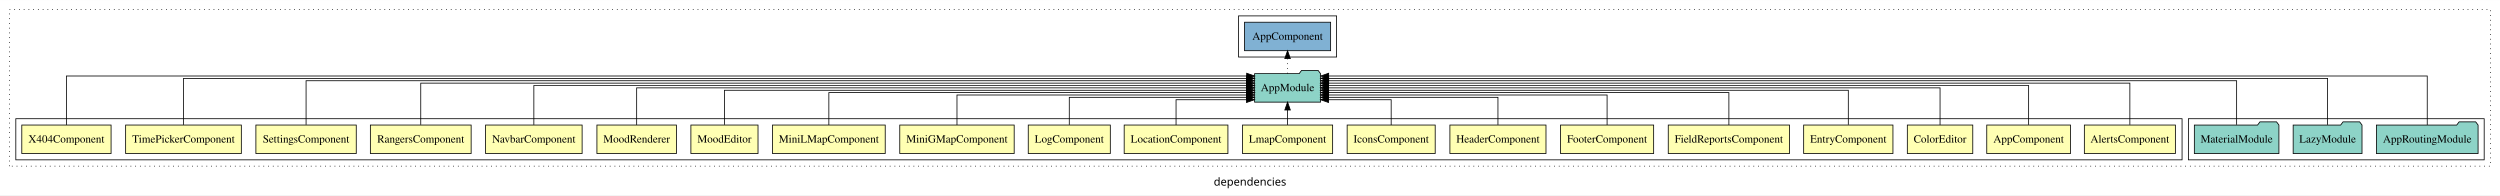
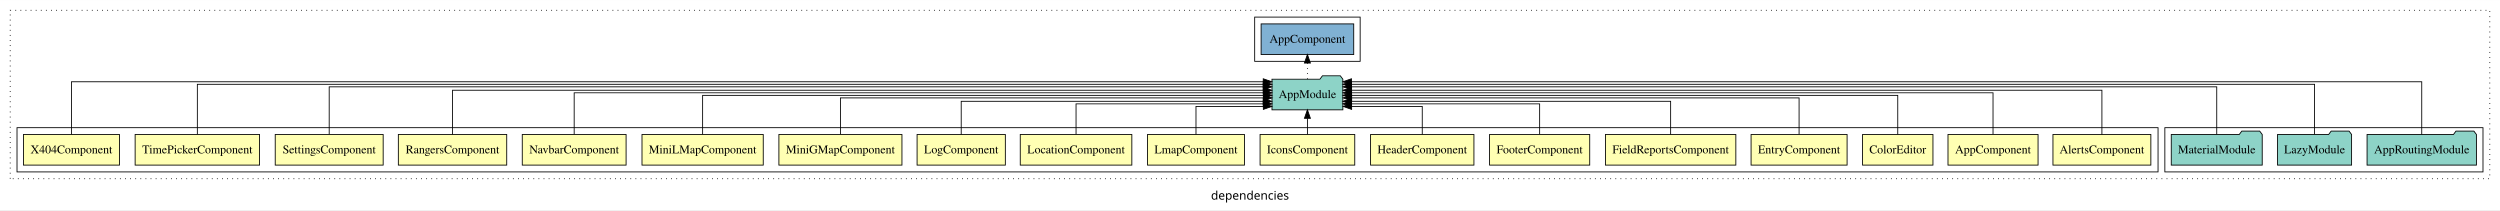
- <svg xmlns="http://www.w3.org/2000/svg" width="3161pt" height="247pt" viewBox="0.00 0.00 3161.00 246.80">
+ <svg xmlns="http://www.w3.org/2000/svg" width="2939pt" height="247pt" viewBox="0.00 0.00 2939.00 246.80">
  <g id="graph0" class="graph" transform="scale(1 1) rotate(0) translate(4 242.8)">
-     <polygon fill="white" stroke="transparent" points="-4,4 -4,-242.8 3157,-242.8 3157,4 -4,4" />
-     <text text-anchor="middle" x="1576.5" y="-8.2" font-family="sans-serif" font-size="14.00">dependencies</text>
+     <polygon fill="white" stroke="transparent" points="-4,4 -4,-242.8 2935,-242.8 2935,4 -4,4" />
+     <text text-anchor="middle" x="1465.5" y="-8.2" font-family="sans-serif" font-size="14.00">dependencies</text>
    <g id="clust1" class="cluster">
-       <polygon fill="none" stroke="black" stroke-dasharray="1,5" points="8,-32.8 8,-230.8 3145,-230.8 3145,-32.8 8,-32.8" />
+       <polygon fill="none" stroke="black" stroke-dasharray="1,5" points="8,-32.8 8,-230.8 2923,-230.8 2923,-32.8 8,-32.8" />
+     </g>
+     <g id="clust21" class="cluster">
+       <polygon fill="none" stroke="black" points="2541,-40.8 2541,-92.8 2915,-92.8 2915,-40.8 2541,-40.8" />
    </g>
    <g id="clust23" class="cluster">
-       <polygon fill="none" stroke="black" points="2763,-40.8 2763,-92.8 3137,-92.8 3137,-40.8 2763,-40.8" />
-     </g>
-     <g id="clust25" class="cluster">
-       <polygon fill="none" stroke="black" points="1562,-170.8 1562,-222.8 1686,-222.8 1686,-170.8 1562,-170.8" />
+       <polygon fill="none" stroke="black" points="1471,-170.8 1471,-222.8 1595,-222.8 1595,-170.8 1471,-170.8" />
    </g>
    <g id="clust2" class="cluster">
-       <polygon fill="none" stroke="black" points="16,-40.8 16,-92.8 2755,-92.8 2755,-40.8 16,-40.8" />
+       <polygon fill="none" stroke="black" points="16,-40.8 16,-92.8 2533,-92.8 2533,-40.8 16,-40.8" />
    </g>
    <g id="node1" class="node">
-       <polygon fill="#ffffb3" stroke="black" points="2746.55,-84.8 2631.45,-84.8 2631.45,-48.8 2746.55,-48.8 2746.55,-84.8" />
-       <text text-anchor="middle" x="2689" y="-62.6" font-family="Times,serif" font-size="14.00">AlertsComponent</text>
+       <polygon fill="#ffffb3" stroke="black" points="2524.55,-84.8 2409.45,-84.8 2409.45,-48.8 2524.55,-48.8 2524.55,-84.8" />
+       <text text-anchor="middle" x="2467" y="-62.6" font-family="Times,serif" font-size="14.00">AlertsComponent</text>
    </g>
-     <g id="node21" class="node">
-       <polygon fill="#8dd3c7" stroke="black" points="1665.66,-149.8 1662.66,-153.8 1641.66,-153.8 1638.66,-149.8 1582.34,-149.8 1582.34,-113.8 1665.66,-113.8 1665.66,-149.8" />
-       <text text-anchor="middle" x="1624" y="-127.6" font-family="Times,serif" font-size="14.00">AppModule</text>
+     <g id="node19" class="node">
+       <polygon fill="#8dd3c7" stroke="black" points="1574.66,-149.8 1571.66,-153.8 1550.66,-153.8 1547.66,-149.8 1491.34,-149.8 1491.34,-113.8 1574.66,-113.8 1574.66,-149.8" />
+       <text text-anchor="middle" x="1533" y="-127.6" font-family="Times,serif" font-size="14.00">AppModule</text>
    </g>
    <g id="edge1" class="edge">
-       <path fill="none" stroke="black" d="M2689,-85.08C2689,-106.12 2689,-137.8 2689,-137.8 2689,-137.8 1675.75,-137.8 1675.75,-137.8" />
-       <polygon fill="black" stroke="black" points="1675.75,-134.3 1665.75,-137.8 1675.75,-141.3 1675.75,-134.3" />
+       <path fill="none" stroke="black" d="M2467,-84.83C2467,-105.57 2467,-136.8 2467,-136.8 2467,-136.8 1584.95,-136.8 1584.95,-136.8" />
+       <polygon fill="black" stroke="black" points="1584.95,-133.3 1574.95,-136.8 1584.95,-140.3 1584.95,-133.3" />
    </g>
    <g id="node2" class="node">
-       <polygon fill="#ffffb3" stroke="black" points="2613.94,-84.8 2508.06,-84.8 2508.06,-48.8 2613.94,-48.8 2613.94,-84.8" />
-       <text text-anchor="middle" x="2561" y="-62.6" font-family="Times,serif" font-size="14.00">AppComponent</text>
+       <polygon fill="#ffffb3" stroke="black" points="2391.94,-84.8 2286.06,-84.8 2286.06,-48.8 2391.94,-48.8 2391.94,-84.8" />
+       <text text-anchor="middle" x="2339" y="-62.6" font-family="Times,serif" font-size="14.00">AppComponent</text>
    </g>
    <g id="edge2" class="edge">
-       <path fill="none" stroke="black" d="M2561,-85.02C2561,-105.17 2561,-134.8 2561,-134.8 2561,-134.8 1675.78,-134.8 1675.78,-134.8" />
-       <polygon fill="black" stroke="black" points="1675.78,-131.3 1665.78,-134.8 1675.78,-138.3 1675.78,-131.3" />
+       <path fill="none" stroke="black" d="M2339,-85.11C2339,-104.95 2339,-133.8 2339,-133.8 2339,-133.8 1584.92,-133.8 1584.92,-133.8" />
+       <polygon fill="black" stroke="black" points="1584.92,-130.3 1574.92,-133.8 1584.92,-137.3 1584.92,-130.3" />
    </g>
    <g id="node3" class="node">
-       <polygon fill="#ffffb3" stroke="black" points="2490.38,-84.8 2407.62,-84.8 2407.62,-48.8 2490.38,-48.8 2490.38,-84.8" />
-       <text text-anchor="middle" x="2449" y="-62.6" font-family="Times,serif" font-size="14.00">ColorEditor</text>
+       <polygon fill="#ffffb3" stroke="black" points="2268.38,-84.8 2185.62,-84.8 2185.62,-48.8 2268.38,-48.8 2268.38,-84.8" />
+       <text text-anchor="middle" x="2227" y="-62.6" font-family="Times,serif" font-size="14.00">ColorEditor</text>
    </g>
    <g id="edge3" class="edge">
-       <path fill="none" stroke="black" d="M2449,-84.91C2449,-104.14 2449,-131.8 2449,-131.8 2449,-131.8 1675.76,-131.8 1675.76,-131.8" />
-       <polygon fill="black" stroke="black" points="1675.76,-128.3 1665.76,-131.8 1675.76,-135.3 1675.76,-128.3" />
+       <path fill="none" stroke="black" d="M2227,-84.97C2227,-103.89 2227,-130.8 2227,-130.8 2227,-130.8 1584.85,-130.8 1584.85,-130.8" />
+       <polygon fill="black" stroke="black" points="1584.85,-127.3 1574.85,-130.8 1584.85,-134.3 1584.85,-127.3" />
    </g>
    <g id="node4" class="node">
-       <polygon fill="#ffffb3" stroke="black" points="2389.44,-84.8 2276.56,-84.8 2276.56,-48.8 2389.44,-48.8 2389.44,-84.8" />
-       <text text-anchor="middle" x="2333" y="-62.6" font-family="Times,serif" font-size="14.00">EntryComponent</text>
+       <polygon fill="#ffffb3" stroke="black" points="2167.44,-84.8 2054.56,-84.8 2054.56,-48.8 2167.44,-48.8 2167.44,-84.8" />
+       <text text-anchor="middle" x="2111" y="-62.6" font-family="Times,serif" font-size="14.00">EntryComponent</text>
    </g>
    <g id="edge4" class="edge">
-       <path fill="none" stroke="black" d="M2333,-85.07C2333,-103.36 2333,-128.8 2333,-128.8 2333,-128.8 1675.7,-128.8 1675.7,-128.8" />
-       <polygon fill="black" stroke="black" points="1675.7,-125.3 1665.7,-128.8 1675.7,-132.3 1675.7,-125.3" />
+       <path fill="none" stroke="black" d="M2111,-85.1C2111,-103.07 2111,-127.8 2111,-127.8 2111,-127.8 1585.03,-127.8 1585.03,-127.8" />
+       <polygon fill="black" stroke="black" points="1585.03,-124.3 1575.03,-127.8 1585.03,-131.3 1585.03,-124.3" />
    </g>
    <g id="node5" class="node">
-       <polygon fill="#ffffb3" stroke="black" points="2258.66,-84.8 2105.34,-84.8 2105.34,-48.8 2258.66,-48.8 2258.66,-84.8" />
-       <text text-anchor="middle" x="2182" y="-62.6" font-family="Times,serif" font-size="14.00">FieldReportsComponent</text>
+       <polygon fill="#ffffb3" stroke="black" points="2036.66,-84.8 1883.34,-84.8 1883.34,-48.8 2036.66,-48.8 2036.66,-84.8" />
+       <text text-anchor="middle" x="1960" y="-62.6" font-family="Times,serif" font-size="14.00">FieldReportsComponent</text>
    </g>
    <g id="edge5" class="edge">
-       <path fill="none" stroke="black" d="M2182,-84.82C2182,-102.17 2182,-125.8 2182,-125.8 2182,-125.8 1675.94,-125.8 1675.94,-125.8" />
-       <polygon fill="black" stroke="black" points="1675.94,-122.3 1665.94,-125.8 1675.94,-129.3 1675.94,-122.3" />
+       <path fill="none" stroke="black" d="M1960,-84.84C1960,-101.53 1960,-123.8 1960,-123.8 1960,-123.8 1584.72,-123.8 1584.72,-123.8" />
+       <polygon fill="black" stroke="black" points="1584.72,-120.3 1574.72,-123.8 1584.72,-127.3 1584.72,-120.3" />
    </g>
    <g id="node6" class="node">
-       <polygon fill="#ffffb3" stroke="black" points="2086.88,-84.8 1969.12,-84.8 1969.12,-48.8 2086.88,-48.8 2086.88,-84.8" />
-       <text text-anchor="middle" x="2028" y="-62.6" font-family="Times,serif" font-size="14.00">FooterComponent</text>
+       <polygon fill="#ffffb3" stroke="black" points="1864.88,-84.8 1747.12,-84.8 1747.12,-48.8 1864.88,-48.8 1864.88,-84.8" />
+       <text text-anchor="middle" x="1806" y="-62.6" font-family="Times,serif" font-size="14.00">FooterComponent</text>
    </g>
    <g id="edge6" class="edge">
-       <path fill="none" stroke="black" d="M2028,-84.83C2028,-101.2 2028,-122.8 2028,-122.8 2028,-122.8 1675.71,-122.8 1675.71,-122.8" />
-       <polygon fill="black" stroke="black" points="1675.71,-119.3 1665.71,-122.8 1675.71,-126.3 1675.71,-119.3" />
+       <path fill="none" stroke="black" d="M1806,-85.08C1806,-100.75 1806,-120.8 1806,-120.8 1806,-120.8 1584.76,-120.8 1584.76,-120.8" />
+       <polygon fill="black" stroke="black" points="1584.76,-117.3 1574.76,-120.8 1584.76,-124.3 1584.76,-117.3" />
    </g>
    <g id="node7" class="node">
-       <polygon fill="#ffffb3" stroke="black" points="1950.75,-84.8 1829.25,-84.8 1829.25,-48.8 1950.75,-48.8 1950.75,-84.8" />
-       <text text-anchor="middle" x="1890" y="-62.6" font-family="Times,serif" font-size="14.00">HeaderComponent</text>
+       <polygon fill="#ffffb3" stroke="black" points="1728.75,-84.8 1607.25,-84.8 1607.25,-48.8 1728.75,-48.8 1728.75,-84.8" />
+       <text text-anchor="middle" x="1668" y="-62.6" font-family="Times,serif" font-size="14.00">HeaderComponent</text>
    </g>
    <g id="edge7" class="edge">
-       <path fill="none" stroke="black" d="M1890,-85.04C1890,-100.37 1890,-119.8 1890,-119.8 1890,-119.8 1675.86,-119.8 1675.86,-119.8" />
-       <polygon fill="black" stroke="black" points="1675.86,-116.3 1665.86,-119.8 1675.86,-123.3 1675.86,-116.3" />
+       <path fill="none" stroke="black" d="M1668,-84.92C1668,-99.58 1668,-117.8 1668,-117.8 1668,-117.8 1584.97,-117.8 1584.97,-117.8" />
+       <polygon fill="black" stroke="black" points="1584.97,-114.3 1574.97,-117.8 1584.97,-121.3 1584.97,-114.3" />
    </g>
    <g id="node8" class="node">
-       <polygon fill="#ffffb3" stroke="black" points="1810.66,-84.8 1699.34,-84.8 1699.34,-48.8 1810.66,-48.8 1810.66,-84.8" />
-       <text text-anchor="middle" x="1755" y="-62.6" font-family="Times,serif" font-size="14.00">IconsComponent</text>
+       <polygon fill="#ffffb3" stroke="black" points="1588.66,-84.8 1477.34,-84.8 1477.34,-48.8 1588.66,-48.8 1588.66,-84.8" />
+       <text text-anchor="middle" x="1533" y="-62.6" font-family="Times,serif" font-size="14.00">IconsComponent</text>
    </g>
    <g id="edge8" class="edge">
-       <path fill="none" stroke="black" d="M1755,-84.85C1755,-99.17 1755,-116.8 1755,-116.8 1755,-116.8 1675.81,-116.8 1675.81,-116.8" />
-       <polygon fill="black" stroke="black" points="1675.81,-113.3 1665.81,-116.8 1675.81,-120.3 1675.81,-113.3" />
+       <path fill="none" stroke="black" d="M1533,-84.91C1533,-84.91 1533,-103.79 1533,-103.79" />
+       <polygon fill="black" stroke="black" points="1529.5,-103.79 1533,-113.79 1536.5,-103.79 1529.5,-103.79" />
    </g>
    <g id="node9" class="node">
-       <polygon fill="#ffffb3" stroke="black" points="1680.99,-84.8 1567.01,-84.8 1567.01,-48.8 1680.99,-48.8 1680.99,-84.8" />
-       <text text-anchor="middle" x="1624" y="-62.6" font-family="Times,serif" font-size="14.00">LmapComponent</text>
+       <polygon fill="#ffffb3" stroke="black" points="1458.99,-84.8 1345.01,-84.8 1345.01,-48.8 1458.99,-48.8 1458.99,-84.8" />
+       <text text-anchor="middle" x="1402" y="-62.6" font-family="Times,serif" font-size="14.00">LmapComponent</text>
    </g>
    <g id="edge9" class="edge">
-       <path fill="none" stroke="black" d="M1624,-84.91C1624,-84.91 1624,-103.79 1624,-103.79" />
-       <polygon fill="black" stroke="black" points="1620.5,-103.79 1624,-113.79 1627.5,-103.79 1620.5,-103.79" />
+       <path fill="none" stroke="black" d="M1402,-84.92C1402,-99.58 1402,-117.8 1402,-117.8 1402,-117.8 1481.19,-117.8 1481.19,-117.8" />
+       <polygon fill="black" stroke="black" points="1481.19,-121.3 1491.19,-117.8 1481.19,-114.3 1481.19,-121.3" />
    </g>
    <g id="node10" class="node">
-       <polygon fill="#ffffb3" stroke="black" points="1548.59,-84.8 1417.41,-84.8 1417.41,-48.8 1548.59,-48.8 1548.59,-84.8" />
-       <text text-anchor="middle" x="1483" y="-62.6" font-family="Times,serif" font-size="14.00">LocationComponent</text>
+       <polygon fill="#ffffb3" stroke="black" points="1326.59,-84.8 1195.41,-84.8 1195.41,-48.8 1326.59,-48.8 1326.59,-84.8" />
+       <text text-anchor="middle" x="1261" y="-62.6" font-family="Times,serif" font-size="14.00">LocationComponent</text>
    </g>
    <g id="edge10" class="edge">
-       <path fill="none" stroke="black" d="M1483,-84.85C1483,-99.17 1483,-116.8 1483,-116.8 1483,-116.8 1572.08,-116.8 1572.08,-116.8" />
-       <polygon fill="black" stroke="black" points="1572.08,-120.3 1582.08,-116.8 1572.08,-113.3 1572.08,-120.3" />
+       <path fill="none" stroke="black" d="M1261,-85.08C1261,-100.75 1261,-120.8 1261,-120.8 1261,-120.8 1481.1,-120.8 1481.1,-120.8" />
+       <polygon fill="black" stroke="black" points="1481.1,-124.3 1491.1,-120.8 1481.1,-117.3 1481.1,-124.3" />
    </g>
    <g id="node11" class="node">
-       <polygon fill="#ffffb3" stroke="black" points="1399.88,-84.8 1296.12,-84.8 1296.12,-48.8 1399.88,-48.8 1399.88,-84.8" />
-       <text text-anchor="middle" x="1348" y="-62.6" font-family="Times,serif" font-size="14.00">LogComponent</text>
+       <polygon fill="#ffffb3" stroke="black" points="1177.88,-84.8 1074.12,-84.8 1074.12,-48.8 1177.88,-48.8 1177.88,-84.8" />
+       <text text-anchor="middle" x="1126" y="-62.6" font-family="Times,serif" font-size="14.00">LogComponent</text>
    </g>
    <g id="edge11" class="edge">
-       <path fill="none" stroke="black" d="M1348,-85.04C1348,-100.37 1348,-119.8 1348,-119.8 1348,-119.8 1572.08,-119.8 1572.08,-119.8" />
-       <polygon fill="black" stroke="black" points="1572.08,-123.3 1582.08,-119.8 1572.08,-116.3 1572.08,-123.3" />
+       <path fill="none" stroke="black" d="M1126,-84.84C1126,-101.53 1126,-123.8 1126,-123.8 1126,-123.8 1480.98,-123.8 1480.98,-123.8" />
+       <polygon fill="black" stroke="black" points="1480.98,-127.3 1490.98,-123.8 1480.98,-120.3 1480.98,-127.3" />
    </g>
    <g id="node12" class="node">
-       <polygon fill="#ffffb3" stroke="black" points="1278.33,-84.8 1133.67,-84.8 1133.67,-48.8 1278.33,-48.8 1278.33,-84.8" />
-       <text text-anchor="middle" x="1206" y="-62.6" font-family="Times,serif" font-size="14.00">MiniGMapComponent</text>
+       <polygon fill="#ffffb3" stroke="black" points="1056.33,-84.8 911.67,-84.8 911.67,-48.8 1056.33,-48.8 1056.33,-84.8" />
+       <text text-anchor="middle" x="984" y="-62.6" font-family="Times,serif" font-size="14.00">MiniGMapComponent</text>
    </g>
    <g id="edge12" class="edge">
-       <path fill="none" stroke="black" d="M1206,-84.83C1206,-101.2 1206,-122.8 1206,-122.8 1206,-122.8 1572.01,-122.8 1572.01,-122.8" />
-       <polygon fill="black" stroke="black" points="1572.01,-126.3 1582.01,-122.8 1572.01,-119.3 1572.01,-126.3" />
+       <path fill="none" stroke="black" d="M984,-85.1C984,-103.07 984,-127.8 984,-127.8 984,-127.8 1481.29,-127.8 1481.29,-127.8" />
+       <polygon fill="black" stroke="black" points="1481.29,-131.3 1491.29,-127.8 1481.29,-124.3 1481.29,-131.3" />
    </g>
    <g id="node13" class="node">
-       <polygon fill="#ffffb3" stroke="black" points="1115.27,-84.8 972.73,-84.8 972.73,-48.8 1115.27,-48.8 1115.27,-84.8" />
-       <text text-anchor="middle" x="1044" y="-62.6" font-family="Times,serif" font-size="14.00">MiniLMapComponent</text>
+       <polygon fill="#ffffb3" stroke="black" points="893.27,-84.8 750.73,-84.8 750.73,-48.8 893.27,-48.8 893.27,-84.8" />
+       <text text-anchor="middle" x="822" y="-62.6" font-family="Times,serif" font-size="14.00">MiniLMapComponent</text>
    </g>
    <g id="edge13" class="edge">
-       <path fill="none" stroke="black" d="M1044,-84.82C1044,-102.17 1044,-125.8 1044,-125.8 1044,-125.8 1572.29,-125.8 1572.29,-125.8" />
-       <polygon fill="black" stroke="black" points="1572.29,-129.3 1582.29,-125.8 1572.29,-122.3 1572.29,-129.3" />
+       <path fill="none" stroke="black" d="M822,-84.97C822,-103.89 822,-130.8 822,-130.8 822,-130.8 1481.18,-130.8 1481.18,-130.8" />
+       <polygon fill="black" stroke="black" points="1481.18,-134.3 1491.18,-130.8 1481.18,-127.3 1481.18,-134.3" />
    </g>
    <g id="node14" class="node">
-       <polygon fill="#ffffb3" stroke="black" points="954.44,-84.8 869.56,-84.8 869.56,-48.8 954.44,-48.8 954.44,-84.8" />
-       <text text-anchor="middle" x="912" y="-62.6" font-family="Times,serif" font-size="14.00">MoodEditor</text>
-     </g>
-     <g id="edge14" class="edge">
-       <path fill="none" stroke="black" d="M912,-85.07C912,-103.36 912,-128.8 912,-128.8 912,-128.8 1572.12,-128.8 1572.12,-128.8" />
-       <polygon fill="black" stroke="black" points="1572.12,-132.3 1582.12,-128.8 1572.12,-125.3 1572.12,-132.3" />
-     </g>
-     <g id="node15" class="node">
-       <polygon fill="#ffffb3" stroke="black" points="851.25,-84.8 750.75,-84.8 750.75,-48.8 851.25,-48.8 851.25,-84.8" />
-       <text text-anchor="middle" x="801" y="-62.6" font-family="Times,serif" font-size="14.00">MoodRenderer</text>
-     </g>
-     <g id="edge15" class="edge">
-       <path fill="none" stroke="black" d="M801,-84.91C801,-104.14 801,-131.8 801,-131.8 801,-131.8 1572.06,-131.8 1572.06,-131.8" />
-       <polygon fill="black" stroke="black" points="1572.06,-135.3 1582.06,-131.8 1572.06,-128.3 1572.06,-135.3" />
-     </g>
-     <g id="node16" class="node">
      <polygon fill="#ffffb3" stroke="black" points="732.03,-84.8 609.97,-84.8 609.97,-48.8 732.03,-48.8 732.03,-84.8" />
      <text text-anchor="middle" x="671" y="-62.6" font-family="Times,serif" font-size="14.00">NavbarComponent</text>
    </g>
-     <g id="edge16" class="edge">
-       <path fill="none" stroke="black" d="M671,-85.02C671,-105.17 671,-134.8 671,-134.8 671,-134.8 1572.13,-134.8 1572.13,-134.8" />
-       <polygon fill="black" stroke="black" points="1572.13,-138.3 1582.13,-134.8 1572.13,-131.3 1572.13,-138.3" />
+     <g id="edge14" class="edge">
+       <path fill="none" stroke="black" d="M671,-85.11C671,-104.95 671,-133.8 671,-133.8 671,-133.8 1481.13,-133.8 1481.13,-133.8" />
+       <polygon fill="black" stroke="black" points="1481.13,-137.3 1491.13,-133.8 1481.13,-130.3 1481.13,-137.3" />
    </g>
-     <g id="node17" class="node">
+     <g id="node15" class="node">
      <polygon fill="#ffffb3" stroke="black" points="591.71,-84.8 464.29,-84.8 464.29,-48.8 591.71,-48.8 591.71,-84.8" />
      <text text-anchor="middle" x="528" y="-62.6" font-family="Times,serif" font-size="14.00">RangersComponent</text>
    </g>
-     <g id="edge17" class="edge">
-       <path fill="none" stroke="black" d="M528,-85.08C528,-106.12 528,-137.8 528,-137.8 528,-137.8 1572.04,-137.8 1572.04,-137.8" />
-       <polygon fill="black" stroke="black" points="1572.04,-141.3 1582.04,-137.8 1572.04,-134.3 1572.04,-141.3" />
+     <g id="edge15" class="edge">
+       <path fill="none" stroke="black" d="M528,-84.83C528,-105.57 528,-136.8 528,-136.8 528,-136.8 1481.1,-136.8 1481.1,-136.8" />
+       <polygon fill="black" stroke="black" points="1481.1,-140.3 1491.1,-136.8 1481.1,-133.3 1481.1,-140.3" />
    </g>
-     <g id="node18" class="node">
+     <g id="node16" class="node">
      <polygon fill="#ffffb3" stroke="black" points="446.45,-84.8 319.55,-84.8 319.55,-48.8 446.45,-48.8 446.45,-84.8" />
      <text text-anchor="middle" x="383" y="-62.6" font-family="Times,serif" font-size="14.00">SettingsComponent</text>
    </g>
-     <g id="edge18" class="edge">
-       <path fill="none" stroke="black" d="M383,-85.09C383,-107.01 383,-140.8 383,-140.8 383,-140.8 1572,-140.8 1572,-140.8" />
-       <polygon fill="black" stroke="black" points="1572,-144.3 1582,-140.8 1572,-137.3 1572,-144.3" />
+     <g id="edge16" class="edge">
+       <path fill="none" stroke="black" d="M383,-85.09C383,-107.01 383,-140.8 383,-140.8 383,-140.8 1481.05,-140.8 1481.05,-140.8" />
+       <polygon fill="black" stroke="black" points="1481.05,-144.3 1491.05,-140.8 1481.05,-137.3 1481.05,-144.3" />
    </g>
-     <g id="node19" class="node">
+     <g id="node17" class="node">
      <polygon fill="#ffffb3" stroke="black" points="301.14,-84.8 154.86,-84.8 154.86,-48.8 301.14,-48.8 301.14,-84.8" />
      <text text-anchor="middle" x="228" y="-62.6" font-family="Times,serif" font-size="14.00">TimePickerComponent</text>
    </g>
-     <g id="edge19" class="edge">
-       <path fill="none" stroke="black" d="M228,-85.05C228,-107.82 228,-143.8 228,-143.8 228,-143.8 1572.22,-143.8 1572.22,-143.8" />
-       <polygon fill="black" stroke="black" points="1572.22,-147.3 1582.22,-143.8 1572.22,-140.3 1572.22,-147.3" />
+     <g id="edge17" class="edge">
+       <path fill="none" stroke="black" d="M228,-85.05C228,-107.82 228,-143.8 228,-143.8 228,-143.8 1481.06,-143.8 1481.06,-143.8" />
+       <polygon fill="black" stroke="black" points="1481.06,-147.3 1491.06,-143.8 1481.06,-140.3 1481.06,-147.3" />
    </g>
-     <g id="node20" class="node">
+     <g id="node18" class="node">
      <polygon fill="#ffffb3" stroke="black" points="136.44,-84.8 23.56,-84.8 23.56,-48.8 136.44,-48.8 136.44,-84.8" />
      <text text-anchor="middle" x="80" y="-62.6" font-family="Times,serif" font-size="14.00">X404Component</text>
    </g>
+     <g id="edge18" class="edge">
+       <path fill="none" stroke="black" d="M80,-84.95C80,-108.56 80,-146.8 80,-146.8 80,-146.8 1481.08,-146.8 1481.08,-146.8" />
+       <polygon fill="black" stroke="black" points="1481.08,-150.3 1491.08,-146.8 1481.08,-143.3 1481.08,-150.3" />
+     </g>
+     <g id="node23" class="node">
+       <polygon fill="#80b1d3" stroke="black" points="1587.44,-214.8 1478.56,-214.8 1478.56,-178.8 1587.44,-178.8 1587.44,-214.8" />
+       <text text-anchor="middle" x="1533" y="-192.6" font-family="Times,serif" font-size="14.00">AppComponent </text>
+     </g>
+     <g id="edge22" class="edge">
+       <path fill="none" stroke="black" stroke-dasharray="1,5" d="M1533,-149.91C1533,-149.91 1533,-168.79 1533,-168.79" />
+       <polygon fill="black" stroke="black" points="1529.5,-168.79 1533,-178.79 1536.5,-168.79 1529.5,-168.79" />
+     </g>
+     <g id="node20" class="node">
+       <polygon fill="#8dd3c7" stroke="black" points="2907.28,-84.8 2904.28,-88.8 2883.28,-88.8 2880.28,-84.8 2778.72,-84.8 2778.72,-48.8 2907.28,-48.8 2907.28,-84.8" />
+       <text text-anchor="middle" x="2843" y="-62.6" font-family="Times,serif" font-size="14.00">AppRoutingModule</text>
+     </g>
+     <g id="edge19" class="edge">
+       <path fill="none" stroke="black" d="M2843,-84.95C2843,-108.56 2843,-146.8 2843,-146.8 2843,-146.8 1584.74,-146.8 1584.74,-146.8" />
+       <polygon fill="black" stroke="black" points="1584.74,-143.3 1574.74,-146.8 1584.74,-150.3 1584.74,-143.3" />
+     </g>
+     <g id="node21" class="node">
+       <polygon fill="#8dd3c7" stroke="black" points="2760.53,-84.8 2757.53,-88.8 2736.53,-88.8 2733.53,-84.8 2673.47,-84.8 2673.47,-48.8 2760.53,-48.8 2760.53,-84.8" />
+       <text text-anchor="middle" x="2717" y="-62.6" font-family="Times,serif" font-size="14.00">LazyModule</text>
+     </g>
    <g id="edge20" class="edge">
-       <path fill="none" stroke="black" d="M80,-84.95C80,-108.56 80,-146.8 80,-146.8 80,-146.8 1572.3,-146.8 1572.3,-146.8" />
-       <polygon fill="black" stroke="black" points="1572.3,-150.3 1582.3,-146.8 1572.3,-143.3 1572.3,-150.3" />
-     </g>
-     <g id="node25" class="node">
-       <polygon fill="#80b1d3" stroke="black" points="1678.44,-214.8 1569.56,-214.8 1569.56,-178.8 1678.44,-178.8 1678.44,-214.8" />
-       <text text-anchor="middle" x="1624" y="-192.6" font-family="Times,serif" font-size="14.00">AppComponent </text>
-     </g>
-     <g id="edge24" class="edge">
-       <path fill="none" stroke="black" stroke-dasharray="1,5" d="M1624,-149.91C1624,-149.91 1624,-168.79 1624,-168.79" />
-       <polygon fill="black" stroke="black" points="1620.5,-168.79 1624,-178.79 1627.5,-168.79 1620.5,-168.79" />
+       <path fill="none" stroke="black" d="M2717,-85.05C2717,-107.82 2717,-143.8 2717,-143.8 2717,-143.8 1584.79,-143.8 1584.79,-143.8" />
+       <polygon fill="black" stroke="black" points="1584.79,-140.3 1574.79,-143.8 1584.79,-147.3 1584.79,-140.3" />
    </g>
    <g id="node22" class="node">
-       <polygon fill="#8dd3c7" stroke="black" points="3129.28,-84.8 3126.28,-88.8 3105.28,-88.8 3102.28,-84.8 3000.72,-84.8 3000.72,-48.8 3129.28,-48.8 3129.28,-84.8" />
-       <text text-anchor="middle" x="3065" y="-62.6" font-family="Times,serif" font-size="14.00">AppRoutingModule</text>
+       <polygon fill="#8dd3c7" stroke="black" points="2655.47,-84.8 2652.47,-88.8 2631.47,-88.8 2628.47,-84.8 2548.53,-84.8 2548.53,-48.8 2655.47,-48.8 2655.47,-84.8" />
+       <text text-anchor="middle" x="2602" y="-62.6" font-family="Times,serif" font-size="14.00">MaterialModule</text>
    </g>
    <g id="edge21" class="edge">
-       <path fill="none" stroke="black" d="M3065,-84.95C3065,-108.56 3065,-146.8 3065,-146.8 3065,-146.8 1675.96,-146.8 1675.96,-146.8" />
-       <polygon fill="black" stroke="black" points="1675.96,-143.3 1665.96,-146.8 1675.96,-150.3 1675.96,-143.3" />
-     </g>
-     <g id="node23" class="node">
-       <polygon fill="#8dd3c7" stroke="black" points="2982.53,-84.8 2979.53,-88.8 2958.53,-88.8 2955.53,-84.8 2895.47,-84.8 2895.47,-48.8 2982.53,-48.8 2982.53,-84.8" />
-       <text text-anchor="middle" x="2939" y="-62.6" font-family="Times,serif" font-size="14.00">LazyModule</text>
-     </g>
-     <g id="edge22" class="edge">
-       <path fill="none" stroke="black" d="M2939,-85.05C2939,-107.82 2939,-143.8 2939,-143.8 2939,-143.8 1675.89,-143.8 1675.89,-143.8" />
-       <polygon fill="black" stroke="black" points="1675.89,-140.3 1665.89,-143.8 1675.89,-147.3 1675.89,-140.3" />
-     </g>
-     <g id="node24" class="node">
-       <polygon fill="#8dd3c7" stroke="black" points="2877.47,-84.8 2874.47,-88.8 2853.47,-88.8 2850.47,-84.8 2770.53,-84.8 2770.53,-48.8 2877.47,-48.8 2877.47,-84.8" />
-       <text text-anchor="middle" x="2824" y="-62.6" font-family="Times,serif" font-size="14.00">MaterialModule</text>
-     </g>
-     <g id="edge23" class="edge">
-       <path fill="none" stroke="black" d="M2824,-85.09C2824,-107.01 2824,-140.8 2824,-140.8 2824,-140.8 1676.01,-140.8 1676.01,-140.8" />
-       <polygon fill="black" stroke="black" points="1676.01,-137.3 1666.01,-140.8 1676,-144.3 1676.01,-137.3" />
+       <path fill="none" stroke="black" d="M2602,-85.09C2602,-107.01 2602,-140.8 2602,-140.8 2602,-140.8 1584.91,-140.8 1584.91,-140.8" />
+       <polygon fill="black" stroke="black" points="1584.91,-137.3 1574.91,-140.8 1584.91,-144.3 1584.91,-137.3" />
    </g>
  </g>
</svg>
